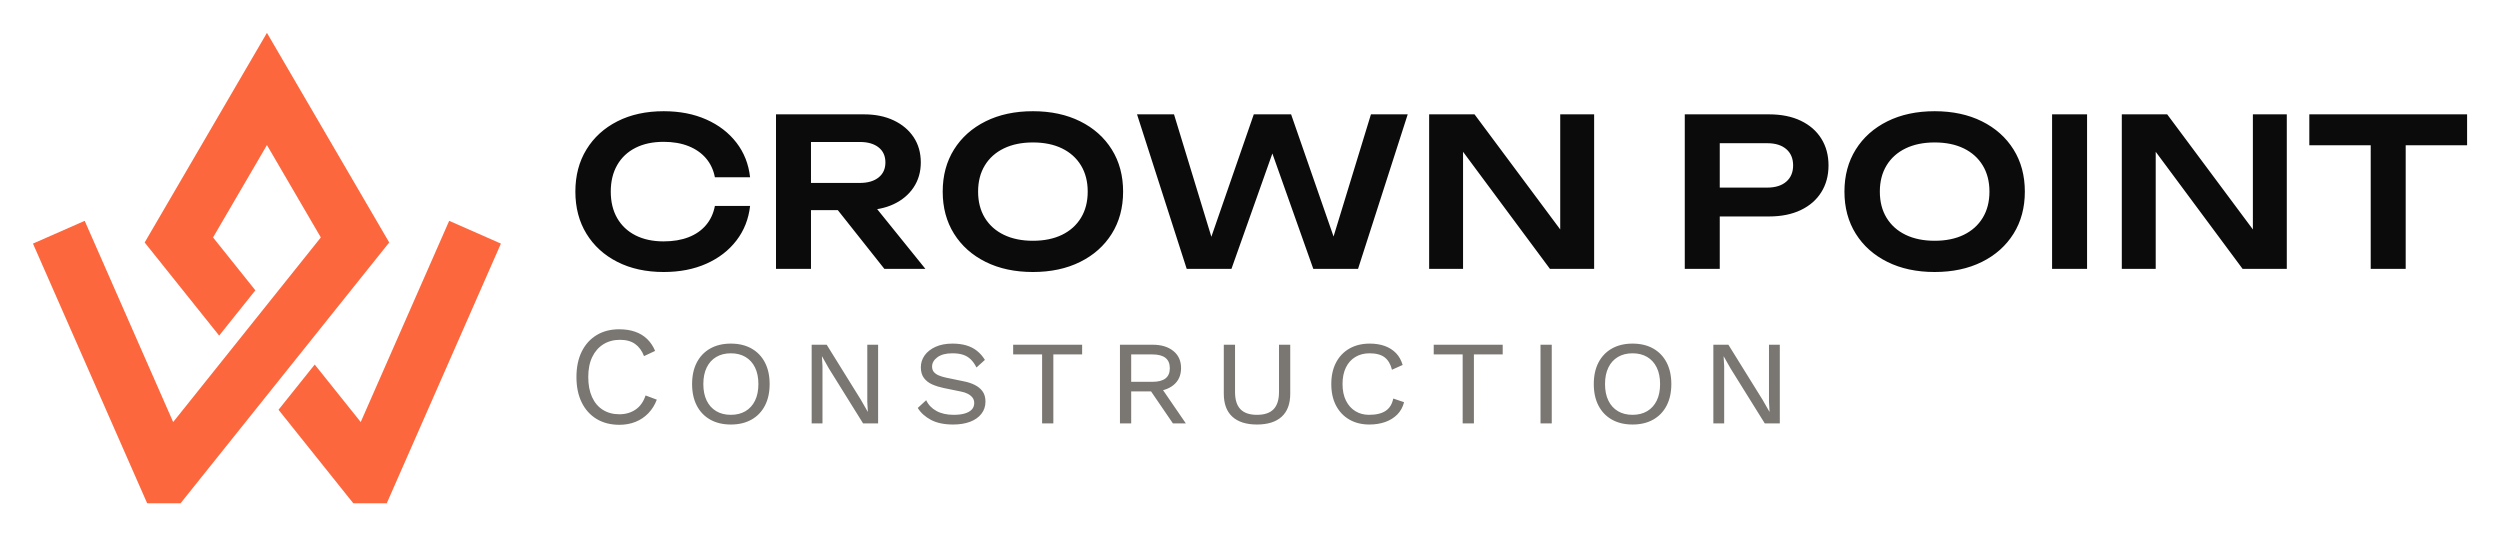
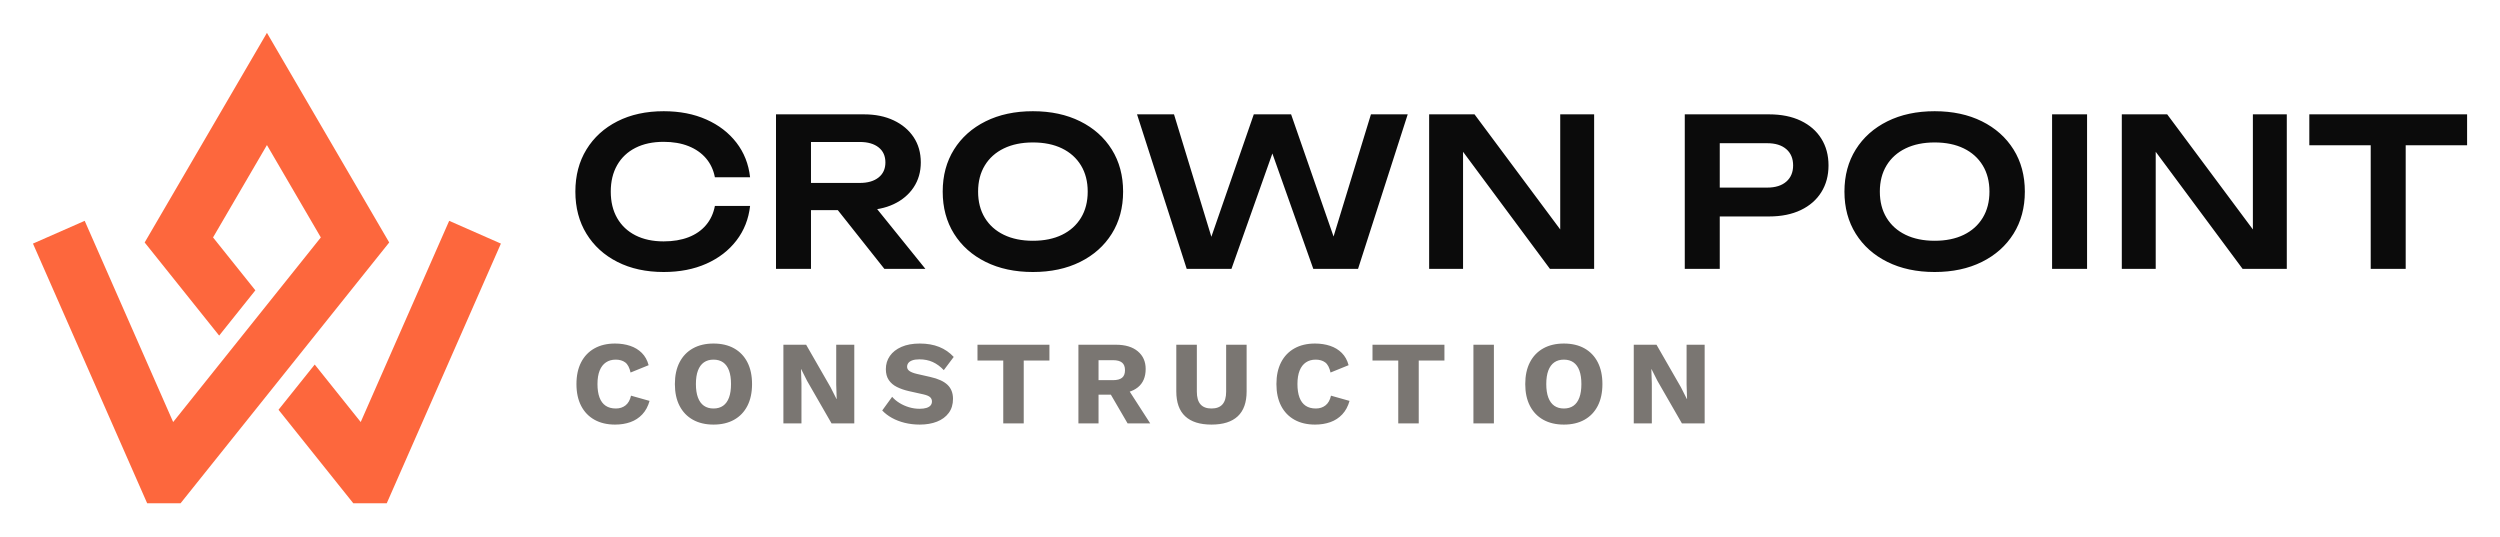
<svg xmlns="http://www.w3.org/2000/svg" viewBox="-16.0 -5.5 1213.4 260.3" width="1213.4" height="260.3">
  <g transform="translate(259.15 0)">
    <path fill="#0B0B0B" d="M88.91 94.46Q87.85 103.99 82.28 111.235Q76.71 118.48 67.67 122.5Q58.63 126.52 47 126.52Q34.16 126.52 24.51 121.62Q14.86 116.72 9.485 107.94Q4.11 99.16 4.11 87.5Q4.11 75.84 9.485 67.06Q14.86 58.28 24.51 53.38Q34.16 48.48 47 48.48Q58.63 48.48 67.67 52.5Q76.71 56.52 82.28 63.73Q87.85 70.94 88.91 80.54H71.83Q70.79 75.17 67.515 71.335Q64.24 67.5 59.025 65.42Q53.81 63.34 46.93 63.34Q39.03 63.34 33.27 66.265Q27.51 69.19 24.4 74.63Q21.29 80.07 21.29 87.5Q21.29 94.93 24.4 100.355Q27.51 105.78 33.27 108.72Q39.03 111.66 46.93 111.66Q53.81 111.66 59.025 109.645Q64.24 107.63 67.515 103.76Q70.79 99.89 71.83 94.46ZM113.27 83.29H142.18Q147.94 83.29 151.265 80.65Q154.59 78.01 154.59 73.35Q154.59 68.62 151.265 66.015Q147.94 63.41 142.18 63.41H110.86L118.47 54.75V125.0H101.49V50.0H144.22Q152.45 50.0 158.64 52.94Q164.83 55.88 168.3 61.095Q171.77 66.31 171.77 73.35Q171.77 80.19 168.3 85.42Q164.83 90.65 158.64 93.575Q152.45 96.5 144.22 96.5H113.27ZM126.27 89.9H145.669L174 125.0H154.09ZM226.18 126.52Q213.11 126.52 203.245 121.62Q193.38 116.72 187.89 107.94Q182.4 99.16 182.4 87.5Q182.4 75.84 187.89 67.06Q193.38 58.28 203.245 53.38Q213.11 48.48 226.18 48.48Q239.25 48.48 249.115 53.38Q258.98 58.28 264.47 67.06Q269.96 75.84 269.96 87.5Q269.96 99.16 264.47 107.94Q258.98 116.72 249.115 121.62Q239.25 126.52 226.18 126.52ZM226.18 111.36Q234.38 111.36 240.32 108.465Q246.26 105.57 249.52 100.205Q252.78 94.84 252.78 87.5Q252.78 80.16 249.52 74.795Q246.26 69.43 240.32 66.535Q234.38 63.64 226.18 63.64Q218.05 63.64 212.074 66.535Q206.099 69.43 202.839 74.795Q199.579 80.16 199.579 87.5Q199.579 94.84 202.839 100.205Q206.099 105.57 212.074 108.465Q218.05 111.36 226.18 111.36ZM375.159 118.08 369.41 118.11 390.25 50.0H408.099L383.989 125.0H362.27L338.74 58.64H346.079L322.549 125.0H300.83L276.72 50.0H294.669L315.439 118.08L309.83 117.98L333.39 50.0H351.499ZM487.999 113.76 482.119 114.69V50.0H498.579V125.0H477.13L429.149 60.34L434.959 59.41V125.0H418.499V50.0H440.529ZM583.469 50.0Q592.409 50.0 598.889 53.105Q605.369 56.21 608.854 61.8Q612.339 67.39 612.339 74.78Q612.339 82.17 608.854 87.76Q605.369 93.35 598.889 96.455Q592.409 99.56 583.469 99.56H550.369V85.55H582.609Q588.509 85.55 591.834 82.67Q595.159 79.79 595.159 74.78Q595.159 69.74 591.834 66.875Q588.509 64.01 582.609 64.01H551.939L559.549 55.91V125.0H542.569V50.0ZM663.849 126.52Q650.779 126.52 640.914 121.62Q631.049 116.72 625.559 107.94Q620.069 99.16 620.069 87.5Q620.069 75.84 625.559 67.06Q631.049 58.28 640.914 53.38Q650.779 48.48 663.849 48.48Q676.919 48.48 686.784 53.38Q696.649 58.28 702.139 67.06Q707.629 75.84 707.629 87.5Q707.629 99.16 702.139 107.94Q696.649 116.72 686.784 121.62Q676.919 126.52 663.849 126.52ZM663.849 111.36Q672.049 111.36 677.989 108.465Q683.929 105.57 687.189 100.205Q690.449 94.84 690.449 87.5Q690.449 80.16 687.189 74.795Q683.929 69.43 677.989 66.535Q672.049 63.64 663.849 63.64Q655.719 63.64 649.744 66.535Q643.769 69.43 640.509 74.795Q637.249 80.16 637.249 87.5Q637.249 94.84 640.509 100.205Q643.769 105.57 649.744 108.465Q655.719 111.36 663.849 111.36ZM720.849 50.0H737.829V125.0H720.849ZM824.189 113.76 818.309 114.69V50.0H834.769V125.0H813.319L765.339 60.34L771.148 59.41V125.0H754.689V50.0H776.718ZM875.499 57.6H892.478V125.0H875.499ZM845.699 50.0H922.278V65.02H845.699Z" />
    <path fill="#0B0B0B" d="" />
-     <path fill="#7A7672" d="M43.636 188.477Q42.205 192.295 39.545 195.057Q36.886 197.818 33.307 199.25Q29.727 200.682 25.5 200.682Q19.091 200.682 14.42 197.852Q9.75 195.023 7.193 189.841Q4.636 184.659 4.636 177.5Q4.636 170.341 7.193 165.159Q9.75 159.977 14.42 157.148Q19.091 154.318 25.364 154.318Q29.727 154.318 33.136 155.511Q36.545 156.705 38.966 159.057Q41.386 161.409 42.818 164.818L37.432 167.341Q35.932 163.455 33.102 161.443Q30.273 159.432 25.773 159.432Q21.205 159.432 17.727 161.58Q14.25 163.727 12.307 167.75Q10.364 171.773 10.364 177.5Q10.364 183.159 12.205 187.216Q14.045 191.273 17.455 193.42Q20.864 195.568 25.5 195.568Q30 195.568 33.341 193.284Q36.682 191.0 38.182 186.432ZM79.582 200.545Q73.786 200.545 69.559 198.159Q65.332 195.773 63.048 191.375Q60.764 186.977 60.764 180.909Q60.764 174.841 63.048 170.443Q65.332 166.045 69.559 163.659Q73.786 161.273 79.582 161.273Q85.377 161.273 89.605 163.659Q93.832 166.045 96.116 170.443Q98.4 174.841 98.4 180.909Q98.4 186.977 96.116 191.375Q93.832 195.773 89.605 198.159Q85.377 200.545 79.582 200.545ZM79.582 195.841Q83.673 195.841 86.673 194.068Q89.673 192.295 91.309 188.955Q92.945 185.614 92.945 180.909Q92.945 176.205 91.309 172.864Q89.673 169.523 86.673 167.75Q83.673 165.977 79.582 165.977Q75.491 165.977 72.491 167.75Q69.491 169.523 67.855 172.864Q66.218 176.205 66.218 180.909Q66.218 185.614 67.855 188.955Q69.491 192.295 72.491 194.068Q75.491 195.841 79.582 195.841ZM151.05 161.818V200.0H143.755L127.118 173.273L123.845 167.477H123.777L124.05 172.25V200.0H118.8V161.818H126.095L142.732 188.614L146.005 194.341H146.073L145.8 189.568V161.818ZM187.473 200.545Q180.927 200.545 176.7 198.295Q172.473 196.045 170.291 192.5L174.382 188.75Q175.95 192.091 179.359 193.966Q182.768 195.841 187.745 195.841Q190.882 195.841 193.098 195.193Q195.314 194.545 196.507 193.284Q197.7 192.023 197.7 190.114Q197.7 188.545 196.848 187.455Q195.995 186.364 194.53 185.614Q193.064 184.864 191.155 184.523L182.836 182.818Q179.905 182.205 177.382 181.114Q174.859 180.023 173.325 178.011Q171.791 176.0 171.791 172.727Q171.791 169.591 173.632 167.0Q175.473 164.409 178.916 162.841Q182.359 161.273 187.132 161.273Q190.882 161.273 193.814 162.125Q196.745 162.977 198.995 164.75Q201.245 166.523 202.882 169.182L198.791 172.864Q197.564 170.409 195.961 168.875Q194.359 167.341 192.211 166.659Q190.064 165.977 187.064 165.977Q182.427 165.977 179.836 167.886Q177.245 169.795 177.245 172.386Q177.245 174.023 178.098 175.045Q178.95 176.068 180.484 176.716Q182.018 177.364 183.927 177.773L192.791 179.614Q195.586 180.159 197.939 181.318Q200.291 182.477 201.723 184.42Q203.155 186.364 203.155 189.432Q203.155 192.841 201.177 195.364Q199.2 197.886 195.689 199.216Q192.177 200.545 187.473 200.545ZM236.1 163.932V200.0H230.645V163.932ZM250.077 161.818V166.523H216.6V161.818ZM268.432 200.0V161.818H284.318Q290.591 161.818 294.341 164.852Q298.091 167.886 298.091 173.136Q298.091 178.455 294.341 181.455Q290.591 184.455 284.318 184.455H273.886V200.0ZM294.136 200.0 282.682 183.227 287.318 180.909 300.409 200.0ZM273.886 179.818H284.182Q288.409 179.818 290.523 178.182Q292.636 176.545 292.636 173.205Q292.636 169.864 290.523 168.193Q288.409 166.523 284.182 166.523H273.886ZM351.082 161.818V185.545Q351.082 192.977 346.923 196.761Q342.764 200.545 334.923 200.545Q327.15 200.545 322.991 196.761Q318.832 192.977 318.832 185.545V161.818H324.286V184.795Q324.286 190.386 326.911 193.114Q329.536 195.841 334.923 195.841Q340.377 195.841 343.002 193.114Q345.627 190.386 345.627 184.795V161.818ZM406.323 189.705Q405.436 193.25 403.05 195.67Q400.664 198.091 397.186 199.318Q393.709 200.545 389.482 200.545Q383.959 200.545 379.8 198.159Q375.641 195.773 373.323 191.375Q371.005 186.977 371.005 180.909Q371.005 174.841 373.323 170.443Q375.641 166.045 379.834 163.659Q384.027 161.273 389.686 161.273Q393.777 161.273 396.982 162.432Q400.186 163.591 402.402 165.875Q404.618 168.159 405.641 171.636L400.459 173.955Q399.436 169.864 396.88 167.92Q394.323 165.977 389.55 165.977Q385.664 165.977 382.698 167.75Q379.732 169.523 378.095 172.864Q376.459 176.205 376.459 180.909Q376.459 185.614 378.13 188.955Q379.8 192.295 382.698 194.068Q385.595 195.841 389.277 195.841Q394.595 195.841 397.459 193.864Q400.323 191.886 401.073 187.932ZM440.223 163.932V200.0H434.768V163.932ZM454.2 161.818V166.523H420.723V161.818ZM478.009 161.818V200.0H472.555V161.818ZM517.227 200.545Q511.432 200.545 507.205 198.159Q502.977 195.773 500.693 191.375Q498.409 186.977 498.409 180.909Q498.409 174.841 500.693 170.443Q502.977 166.045 507.205 163.659Q511.432 161.273 517.227 161.273Q523.023 161.273 527.25 163.659Q531.477 166.045 533.761 170.443Q536.045 174.841 536.045 180.909Q536.045 186.977 533.761 191.375Q531.477 195.773 527.25 198.159Q523.023 200.545 517.227 200.545ZM517.227 195.841Q521.318 195.841 524.318 194.068Q527.318 192.295 528.955 188.955Q530.591 185.614 530.591 180.909Q530.591 176.205 528.955 172.864Q527.318 169.523 524.318 167.75Q521.318 165.977 517.227 165.977Q513.136 165.977 510.136 167.75Q507.136 169.523 505.5 172.864Q503.864 176.205 503.864 180.909Q503.864 185.614 505.5 188.955Q507.136 192.295 510.136 194.068Q513.136 195.841 517.227 195.841ZM588.695 161.818V200.0H581.4L564.764 173.273L561.491 167.477H561.423L561.695 172.25V200.0H556.445V161.818H563.741L580.377 188.614L583.65 194.341H583.718L583.445 189.568V161.818Z" />
+     <path fill="#7A7672" d="M40.122 189.078Q39.012 193.046 36.599 195.615Q34.187 198.183 30.82 199.381Q27.453 200.579 23.38 200.579Q17.595 200.579 13.389 198.23Q9.183 195.881 6.91 191.484Q4.636 187.088 4.636 180.909Q4.636 174.731 6.91 170.334Q9.183 165.937 13.389 163.588Q17.595 161.24 23.334 161.24Q27.349 161.24 30.693 162.356Q34.036 163.473 36.368 165.798Q38.699 168.124 39.671 171.745L30.901 175.309Q30.114 171.734 28.303 170.392Q26.493 169.05 23.681 169.05Q20.95 169.05 18.955 170.386Q16.959 171.722 15.9 174.355Q14.841 176.987 14.841 180.909Q14.841 184.774 15.831 187.435Q16.82 190.096 18.81 191.432Q20.8 192.769 23.762 192.769Q26.539 192.769 28.471 191.247Q30.403 189.726 31.121 186.544ZM71.154 161.24Q76.974 161.24 81.162 163.588Q85.35 165.937 87.607 170.334Q89.863 174.731 89.863 180.909Q89.863 187.088 87.607 191.484Q85.35 195.881 81.162 198.23Q76.974 200.579 71.154 200.579Q65.369 200.579 61.163 198.23Q56.957 195.881 54.683 191.484Q52.41 187.088 52.41 180.909Q52.41 174.731 54.683 170.334Q56.957 165.937 61.163 163.588Q65.369 161.24 71.154 161.24ZM71.154 169.05Q68.4 169.05 66.497 170.386Q64.593 171.722 63.604 174.349Q62.615 176.975 62.615 180.909Q62.615 184.808 63.604 187.452Q64.593 190.096 66.497 191.432Q68.4 192.769 71.154 192.769Q73.931 192.769 75.822 191.432Q77.714 190.096 78.686 187.452Q79.658 184.808 79.658 180.909Q79.658 176.975 78.686 174.349Q77.714 171.722 75.822 170.386Q73.931 169.05 71.154 169.05ZM139.488 161.818V200.0H128.45L116.579 179.359L113.709 173.678H113.617L113.848 180.712V200.0H105.078V161.818H116.116L127.964 182.448L130.856 188.164H130.949L130.717 181.106V161.818ZM171.294 161.24Q176.605 161.24 180.683 162.877Q184.762 164.514 187.747 167.742L182.934 174.152Q180.446 171.526 177.583 170.218Q174.719 168.911 171.109 168.911Q168.98 168.911 167.644 169.397Q166.307 169.883 165.712 170.693Q165.116 171.502 165.116 172.532Q165.116 173.759 166.267 174.58Q167.418 175.402 169.917 175.992L176.385 177.461Q182.089 178.745 184.745 181.291Q187.4 183.836 187.4 188.071Q187.4 192.144 185.317 194.938Q183.235 197.732 179.607 199.155Q175.98 200.579 171.283 200.579Q167.43 200.579 163.982 199.728Q160.534 198.878 157.757 197.333Q154.98 195.788 153.048 193.729L157.861 187.099Q159.307 188.777 161.425 190.09Q163.542 191.403 166.053 192.155Q168.564 192.907 171.155 192.907Q173.169 192.907 174.522 192.479Q175.876 192.051 176.53 191.259Q177.183 190.466 177.183 189.344Q177.183 188.117 176.298 187.284Q175.413 186.451 173.03 185.907L165.972 184.334Q162.721 183.593 160.187 182.332Q157.653 181.071 156.23 178.96Q154.807 176.848 154.807 173.655Q154.807 170.068 156.756 167.268Q158.706 164.468 162.402 162.854Q166.099 161.24 171.294 161.24ZM234.202 161.818V169.489H221.729V200.0H211.79V169.489H199.283V161.818ZM266.483 161.818Q273.298 161.818 277.104 165.017Q280.911 168.217 280.911 173.574Q280.911 179.417 277.145 182.471Q273.379 185.526 266.564 185.526L265.603 186.058H258.036V200.0H248.271V161.818ZM265.071 179.012Q267.998 179.012 269.439 177.86Q270.879 176.709 270.879 174.164Q270.879 171.653 269.439 170.484Q267.998 169.316 265.071 169.316H258.036V179.012ZM270.926 181.083 283.121 200.0H272.141L262.398 183.281ZM329.911 161.818V184.45Q329.911 192.526 325.601 196.552Q321.291 200.579 312.845 200.579Q304.421 200.579 300.1 196.552Q295.779 192.526 295.779 184.45V161.818H305.752V184.612Q305.752 188.731 307.522 190.75Q309.293 192.769 312.845 192.769Q316.431 192.769 318.202 190.75Q319.972 188.731 319.972 184.612V161.818ZM379.86 189.078Q378.749 193.046 376.336 195.615Q373.924 198.183 370.557 199.381Q367.19 200.579 363.117 200.579Q357.332 200.579 353.126 198.23Q348.921 195.881 346.647 191.484Q344.374 187.088 344.374 180.909Q344.374 174.731 346.647 170.334Q348.921 165.937 353.126 163.588Q357.332 161.24 363.071 161.24Q367.086 161.24 370.43 162.356Q373.774 163.473 376.105 165.798Q378.436 168.124 379.408 171.745L370.638 175.309Q369.851 171.734 368.041 170.392Q366.23 169.05 363.418 169.05Q360.688 169.05 358.692 170.386Q356.696 171.722 355.637 174.355Q354.579 176.987 354.579 180.909Q354.579 184.774 355.568 187.435Q356.557 190.096 358.547 191.432Q360.537 192.769 363.499 192.769Q366.276 192.769 368.208 191.247Q370.141 189.726 370.858 186.544ZM425.921 161.818V169.489H413.448V200.0H403.509V169.489H391.002V161.818ZM449.929 161.818V200.0H439.99V161.818ZM483.888 161.24Q489.707 161.24 493.896 163.588Q498.084 165.937 500.341 170.334Q502.597 174.731 502.597 180.909Q502.597 187.088 500.341 191.484Q498.084 195.881 493.896 198.23Q489.707 200.579 483.888 200.579Q478.103 200.579 473.897 198.23Q469.691 195.881 467.417 191.484Q465.144 187.088 465.144 180.909Q465.144 174.731 467.417 170.334Q469.691 165.937 473.897 163.588Q478.103 161.24 483.888 161.24ZM483.888 169.05Q481.134 169.05 479.231 170.386Q477.327 171.722 476.338 174.349Q475.349 176.975 475.349 180.909Q475.349 184.808 476.338 187.452Q477.327 190.096 479.231 191.432Q481.134 192.769 483.888 192.769Q486.664 192.769 488.556 191.432Q490.448 190.096 491.42 187.452Q492.392 184.808 492.392 180.909Q492.392 176.975 491.42 174.349Q490.448 171.722 488.556 170.386Q486.664 169.05 483.888 169.05ZM552.222 161.818V200.0H541.183L529.312 179.359L526.443 173.678H526.35L526.582 180.712V200.0H517.812V161.818H528.85L540.698 182.448L543.59 188.164H543.683L543.451 181.106V161.818Z" />
  </g>
  <g id="corona" transform="translate(0 238.75) scale(1.8792)">
    <path fill="#FD673D" d="M69.78 -39.56 L92.01 -67.35 L60.43 -121.49 L28.85 -67.35 L48.09 -43.30 L57.44 -54.99 L46.51 -68.65 L60.43 -92.51 L74.35 -68.65 L36.21 -20.97 L13.36 -72.94 L0.00 -67.06 L29.49 0.00 L38.13 0.00 Z M120.86 -67.06 L107.50 -72.94 L84.65 -20.97 L72.77 -35.82 L63.42 -24.14 L82.73 0.00 L91.38 0.00 Z" />
  </g>
</svg>
